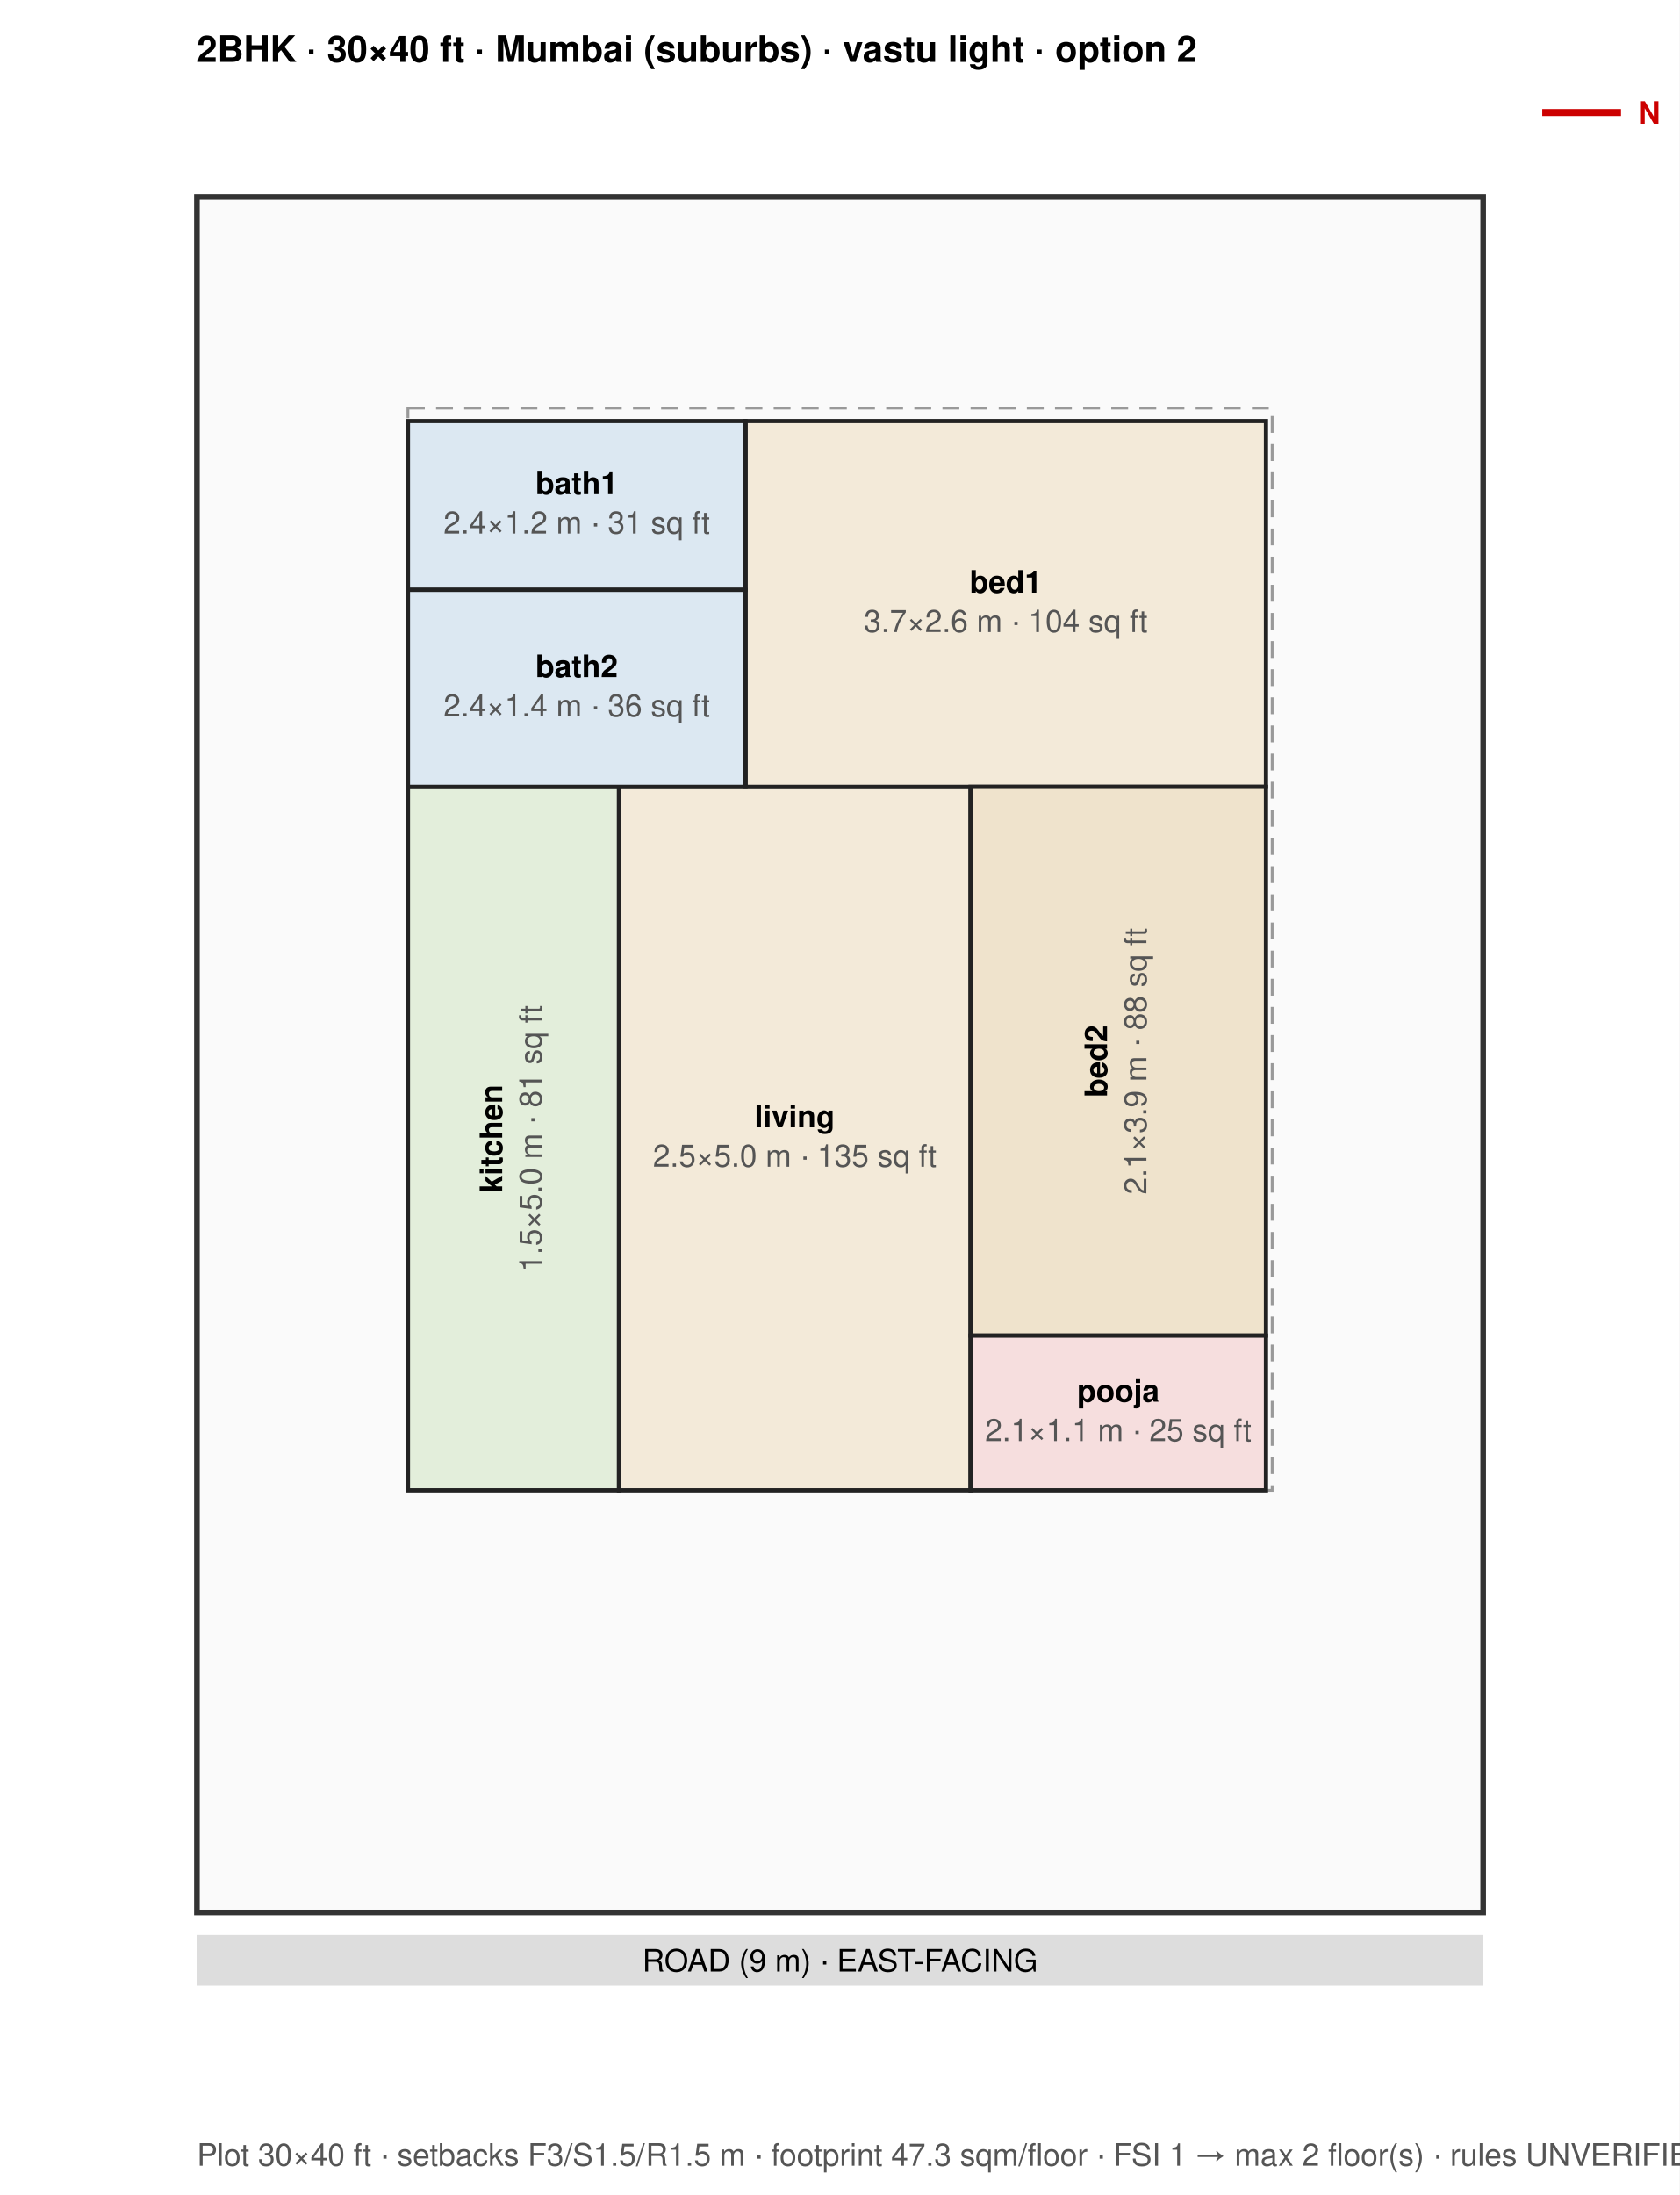
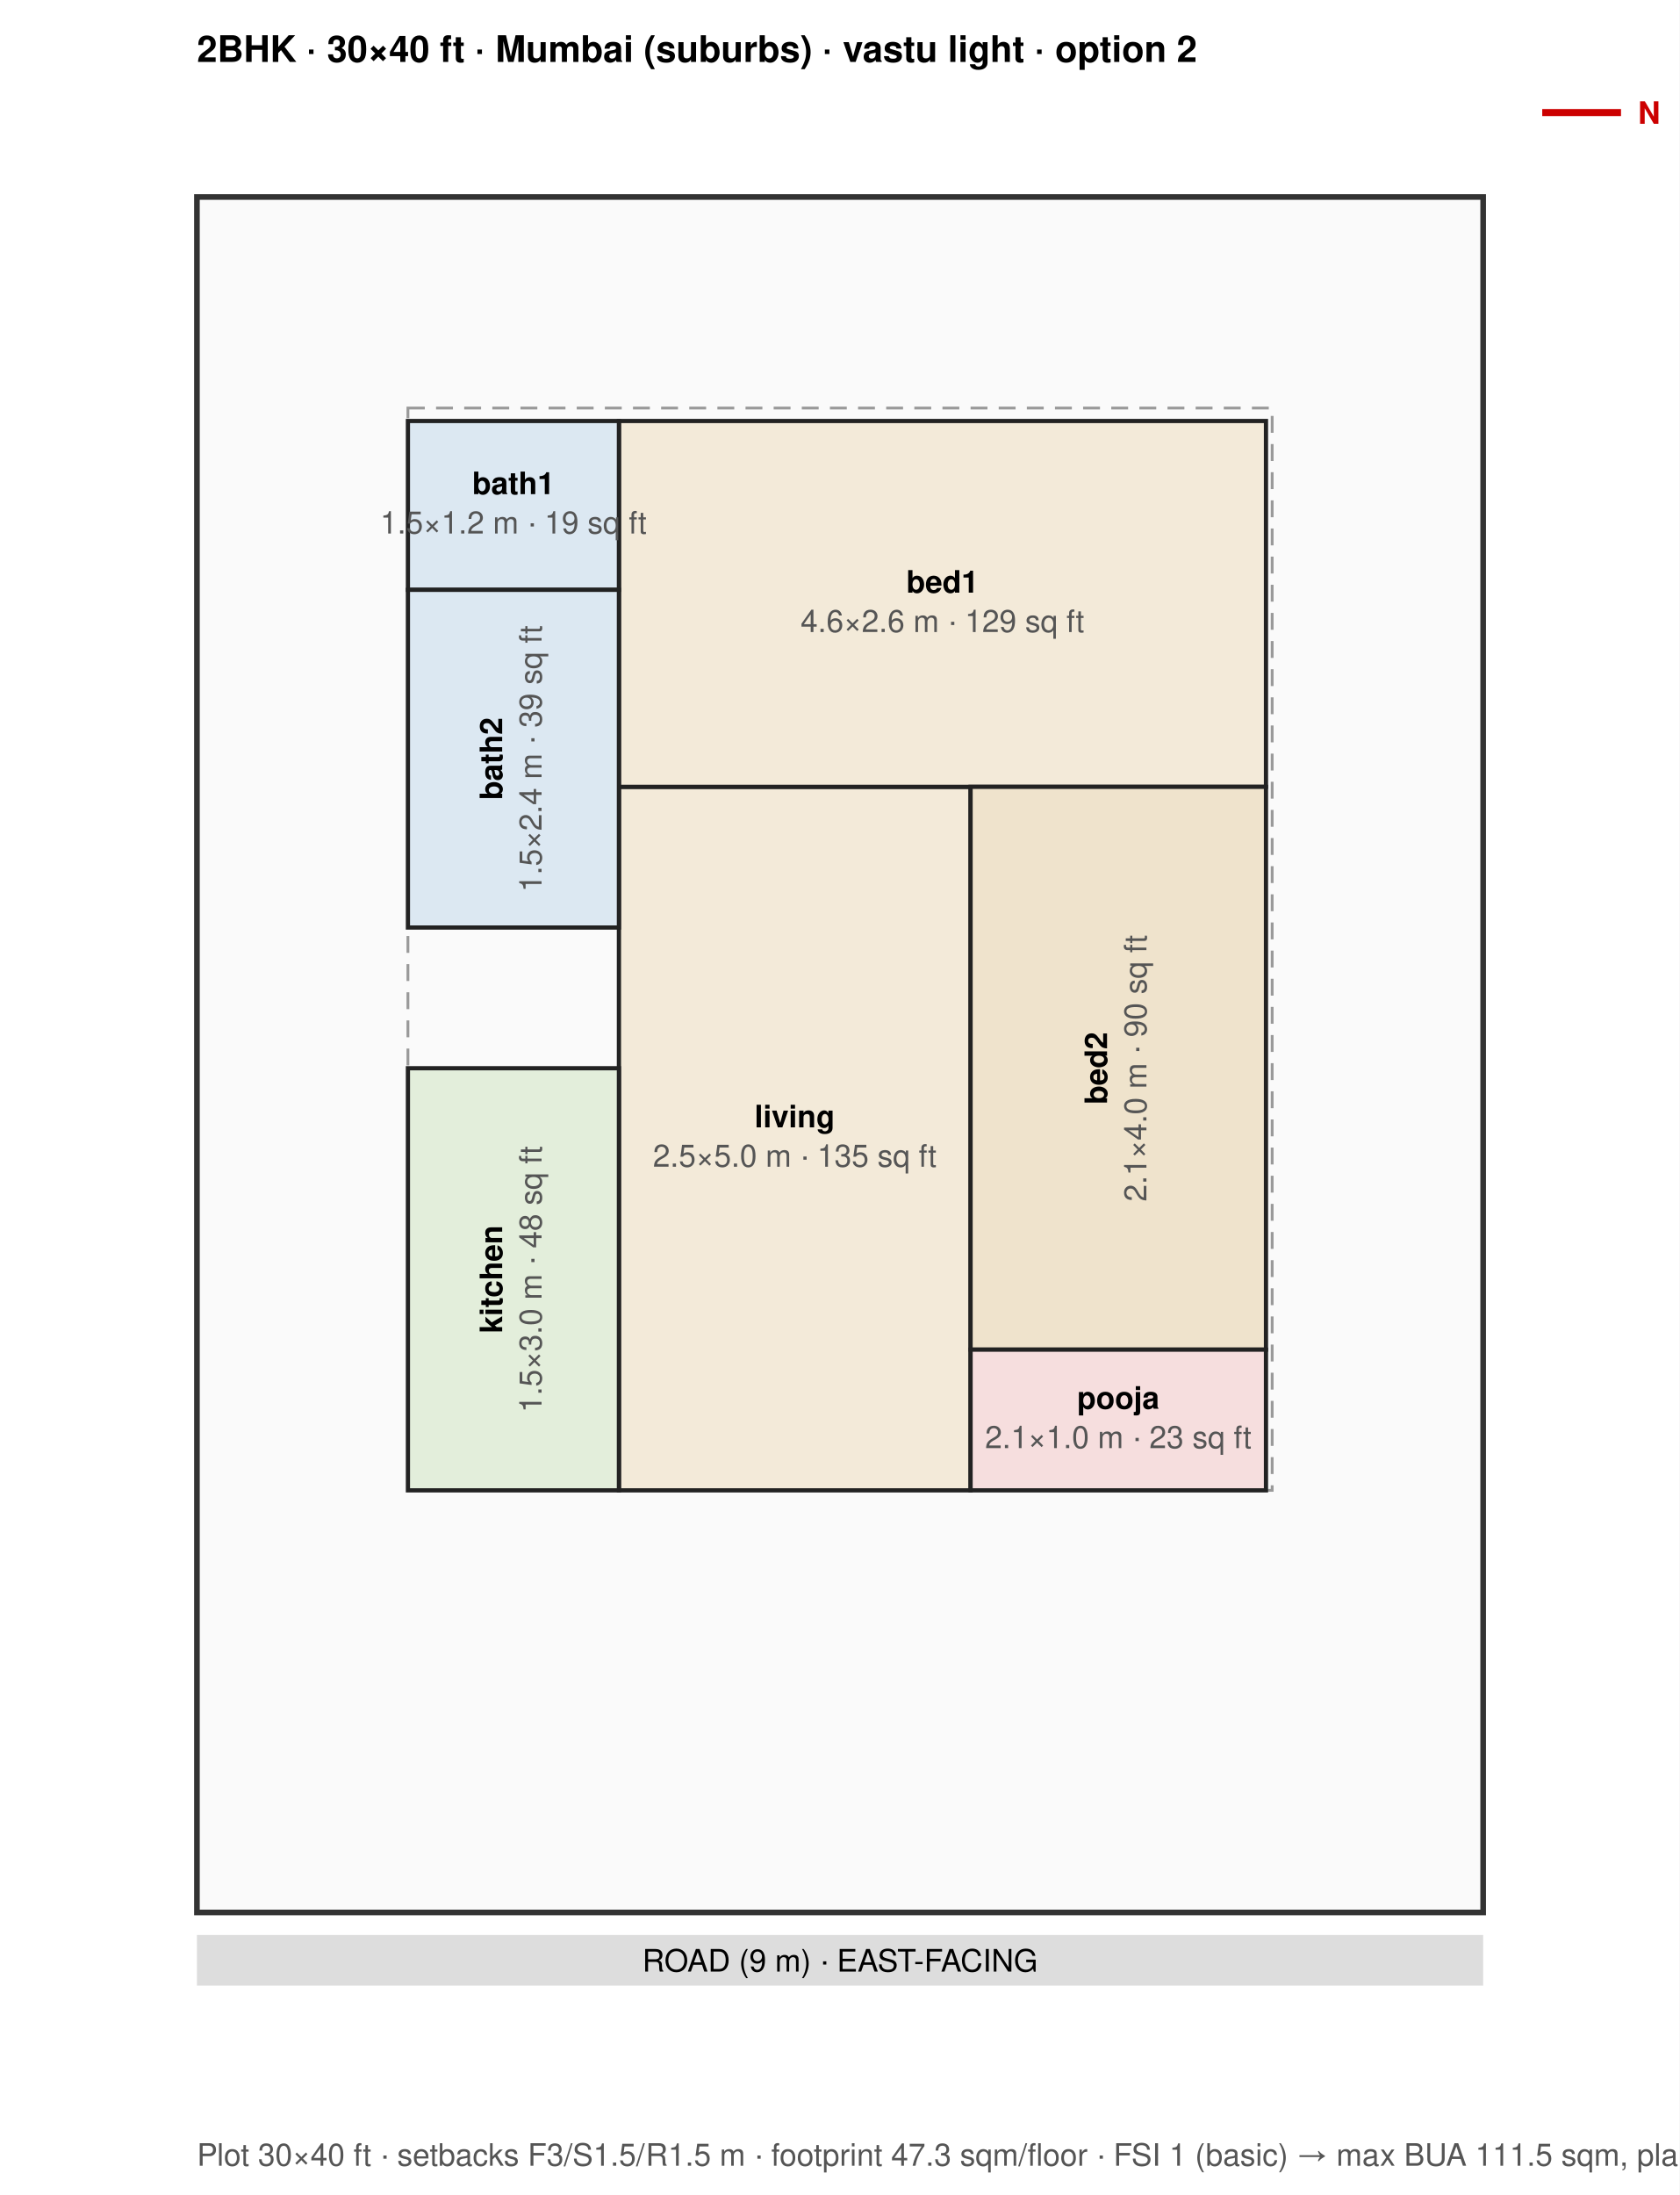
<svg xmlns="http://www.w3.org/2000/svg" viewBox="0 0 597 780" font-family="Helvetica, Arial, sans-serif" font-size="11">
  <rect width="100%" height="100%" fill="#ffffff" />
  <text x="70" y="22" font-size="13" font-weight="bold">2BHK · 30×40 ft · Mumbai (suburbs) · vastu light · option 2</text>
  <rect x="70.0" y="70" width="457.2" height="609.6" fill="#fafafa" stroke="#333" stroke-width="2" />
  <rect x="145.0" y="145.0" width="307.2" height="384.6" fill="none" stroke="#999" stroke-dasharray="6 4" />
  <rect x="220.0" y="279.6" width="125.0" height="250.0" fill="#f3ead9" stroke="#222" stroke-width="1.5" />
  <g>
    <text x="282.5" y="400.6" text-anchor="middle" font-weight="bold">living</text>
    <text x="282.5" y="414.6" text-anchor="middle" fill="#555">2.5×5.0 m · 135 sq ft</text>
  </g>
-   <rect x="145.0" y="279.6" width="75.0" height="250.0" fill="#e3eedb" stroke="#222" stroke-width="1.5" />
-   <g transform="rotate(-90 182.5 404.6)">
-     <text x="182.5" y="400.6" text-anchor="middle" font-weight="bold">kitchen</text>
-     <text x="182.5" y="414.6" text-anchor="middle" fill="#555">1.5×5.0 m · 81 sq ft</text>
+   <rect x="145.0" y="379.6" width="75.0" height="150.0" fill="#e3eedb" stroke="#222" stroke-width="1.5" />
+   <g transform="rotate(-90 182.5 454.6)">
+     <text x="182.5" y="450.6" text-anchor="middle" font-weight="bold">kitchen</text>
+     <text x="182.5" y="464.6" text-anchor="middle" fill="#555">1.5×3.0 m · 48 sq ft</text>
  </g>
-   <rect x="265.0" y="149.6" width="185.0" height="130.0" fill="#f3ead9" stroke="#222" stroke-width="1.5" />
+   <rect x="220.0" y="149.6" width="230.0" height="130.0" fill="#f3ead9" stroke="#222" stroke-width="1.5" />
  <g>
-     <text x="357.5" y="210.6" text-anchor="middle" font-weight="bold">bed1</text>
-     <text x="357.5" y="224.6" text-anchor="middle" fill="#555">3.7×2.6 m · 104 sq ft</text>
+     <text x="335.0" y="210.6" text-anchor="middle" font-weight="bold">bed1</text>
+     <text x="335.0" y="224.6" text-anchor="middle" fill="#555">4.6×2.6 m · 129 sq ft</text>
  </g>
-   <rect x="345.0" y="279.6" width="105.0" height="195.0" fill="#efe3cc" stroke="#222" stroke-width="1.5" />
-   <g transform="rotate(-90 397.5 377.1)">
-     <text x="397.5" y="373.1" text-anchor="middle" font-weight="bold">bed2</text>
-     <text x="397.5" y="387.1" text-anchor="middle" fill="#555">2.1×3.9 m · 88 sq ft</text>
+   <rect x="345.0" y="279.6" width="105.0" height="200.0" fill="#efe3cc" stroke="#222" stroke-width="1.5" />
+   <g transform="rotate(-90 397.5 379.6)">
+     <text x="397.5" y="375.6" text-anchor="middle" font-weight="bold">bed2</text>
+     <text x="397.5" y="389.6" text-anchor="middle" fill="#555">2.1×4.0 m · 90 sq ft</text>
  </g>
-   <rect x="145.0" y="149.6" width="120.0" height="60.0" fill="#dce8f2" stroke="#222" stroke-width="1.5" />
+   <rect x="145.0" y="149.6" width="75.0" height="60.0" fill="#dce8f2" stroke="#222" stroke-width="1.5" />
  <g>
-     <text x="205.0" y="175.6" text-anchor="middle" font-weight="bold">bath1</text>
-     <text x="205.0" y="189.6" text-anchor="middle" fill="#555">2.4×1.2 m · 31 sq ft</text>
+     <text x="182.5" y="175.6" text-anchor="middle" font-weight="bold">bath1</text>
+     <text x="182.5" y="189.6" text-anchor="middle" fill="#555">1.5×1.2 m · 19 sq ft</text>
  </g>
-   <rect x="145.0" y="209.6" width="120.0" height="70.0" fill="#dce8f2" stroke="#222" stroke-width="1.5" />
+   <rect x="145.0" y="209.6" width="75.0" height="120.0" fill="#dce8f2" stroke="#222" stroke-width="1.5" />
+   <g transform="rotate(-90 182.5 269.6)">
+     <text x="182.5" y="265.6" text-anchor="middle" font-weight="bold">bath2</text>
+     <text x="182.5" y="279.6" text-anchor="middle" fill="#555">1.5×2.4 m · 39 sq ft</text>
+   </g>
+   <rect x="345.0" y="479.6" width="105.0" height="50.0" fill="#f6dede" stroke="#222" stroke-width="1.5" />
  <g>
-     <text x="205.0" y="240.6" text-anchor="middle" font-weight="bold">bath2</text>
-     <text x="205.0" y="254.6" text-anchor="middle" fill="#555">2.4×1.4 m · 36 sq ft</text>
-   </g>
-   <rect x="345.0" y="474.6" width="105.0" height="55.0" fill="#f6dede" stroke="#222" stroke-width="1.5" />
-   <g>
-     <text x="397.5" y="498.1" text-anchor="middle" font-weight="bold">pooja</text>
-     <text x="397.5" y="512.1" text-anchor="middle" fill="#555">2.1×1.1 m · 25 sq ft</text>
+     <text x="397.5" y="500.6" text-anchor="middle" font-weight="bold">pooja</text>
+     <text x="397.5" y="514.6" text-anchor="middle" fill="#555">2.1×1.0 m · 23 sq ft</text>
  </g>
  <rect x="70.0" y="687.6" width="457.2" height="18" fill="#ddd" />
  <text x="298.6" y="700.6" text-anchor="middle">ROAD (9 m) · EAST-FACING</text>
  <line x1="548.2" y1="40" x2="576.2" y2="40" stroke="#c00" stroke-width="2.5" />
  <text x="586.2" y="44" text-anchor="middle" fill="#c00" font-weight="bold">N</text>
-   <text x="70" y="769.6" fill="#555">Plot 30×40 ft · setbacks F3/S1.5/R1.5 m · footprint 47.3 sqm/floor · FSI 1 → max 2 floor(s) · rules UNVERIFIED</text>
+   <text x="70" y="769.6" fill="#555">Plot 30×40 ft · setbacks F3/S1.5/R1.5 m · footprint 47.3 sqm/floor · FSI 1 (basic) → max BUA 111.5 sqm, plan 49.3 sqm · ASSUMED RULES</text>
</svg>
